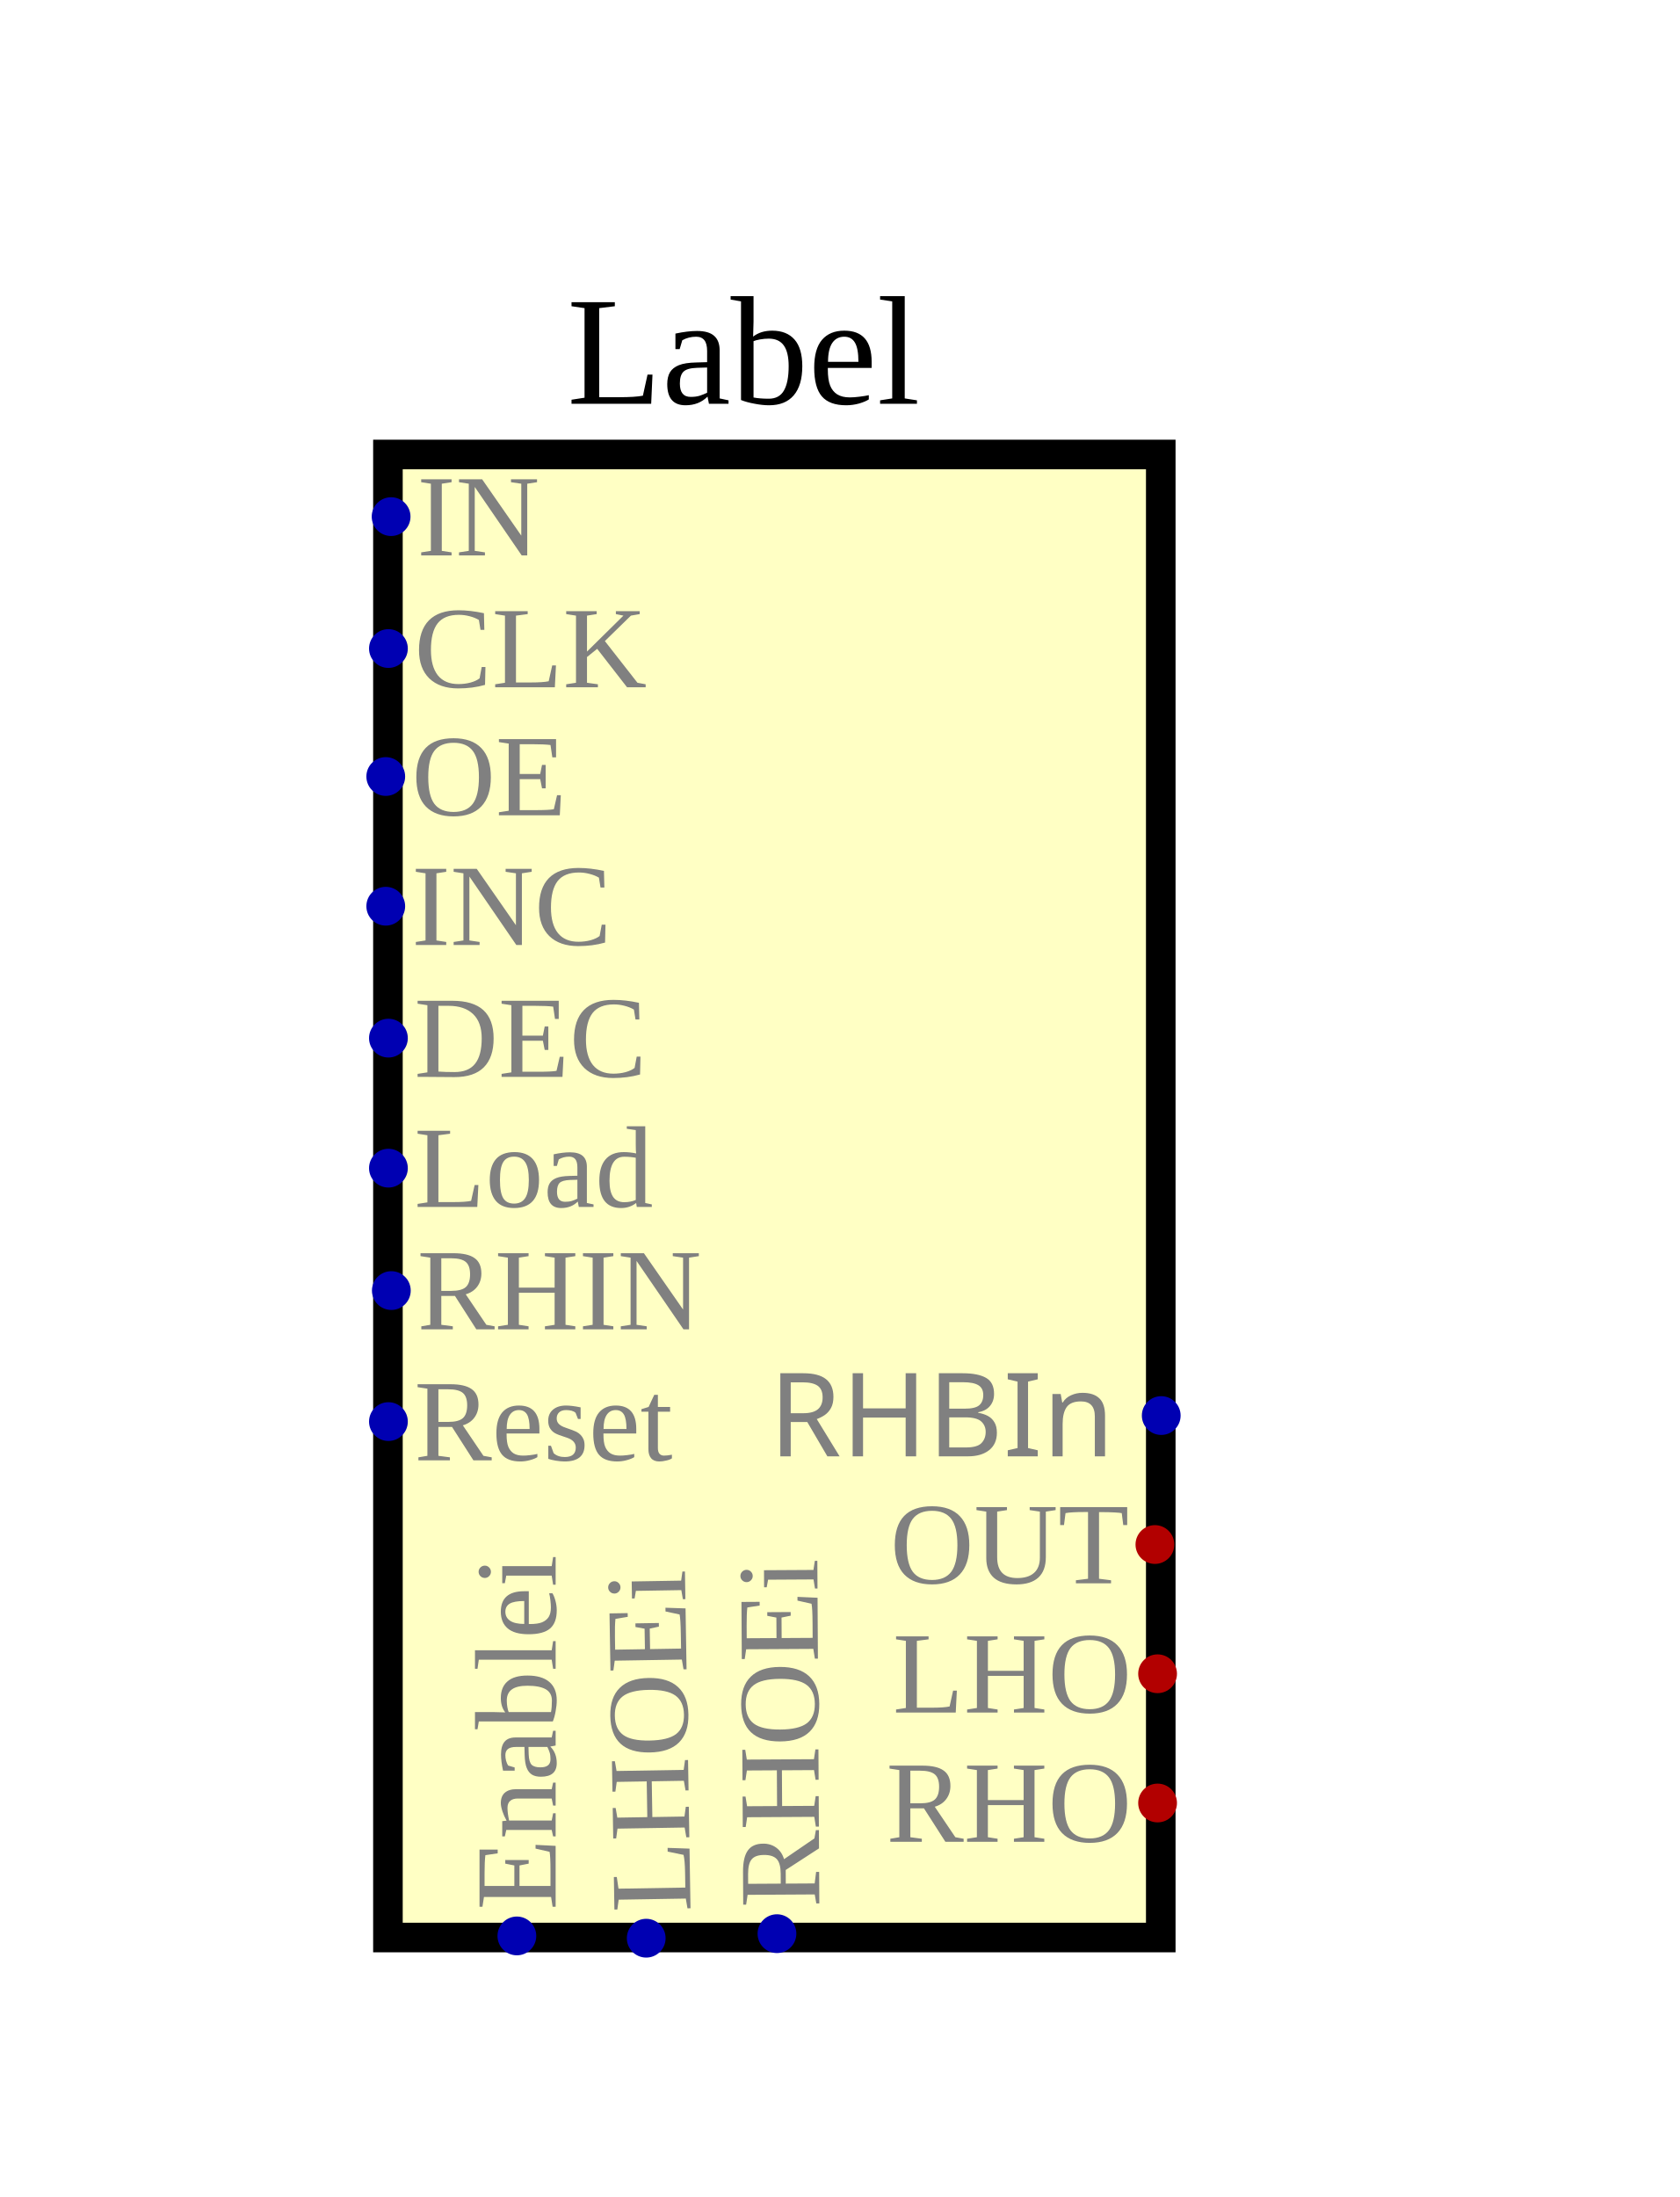
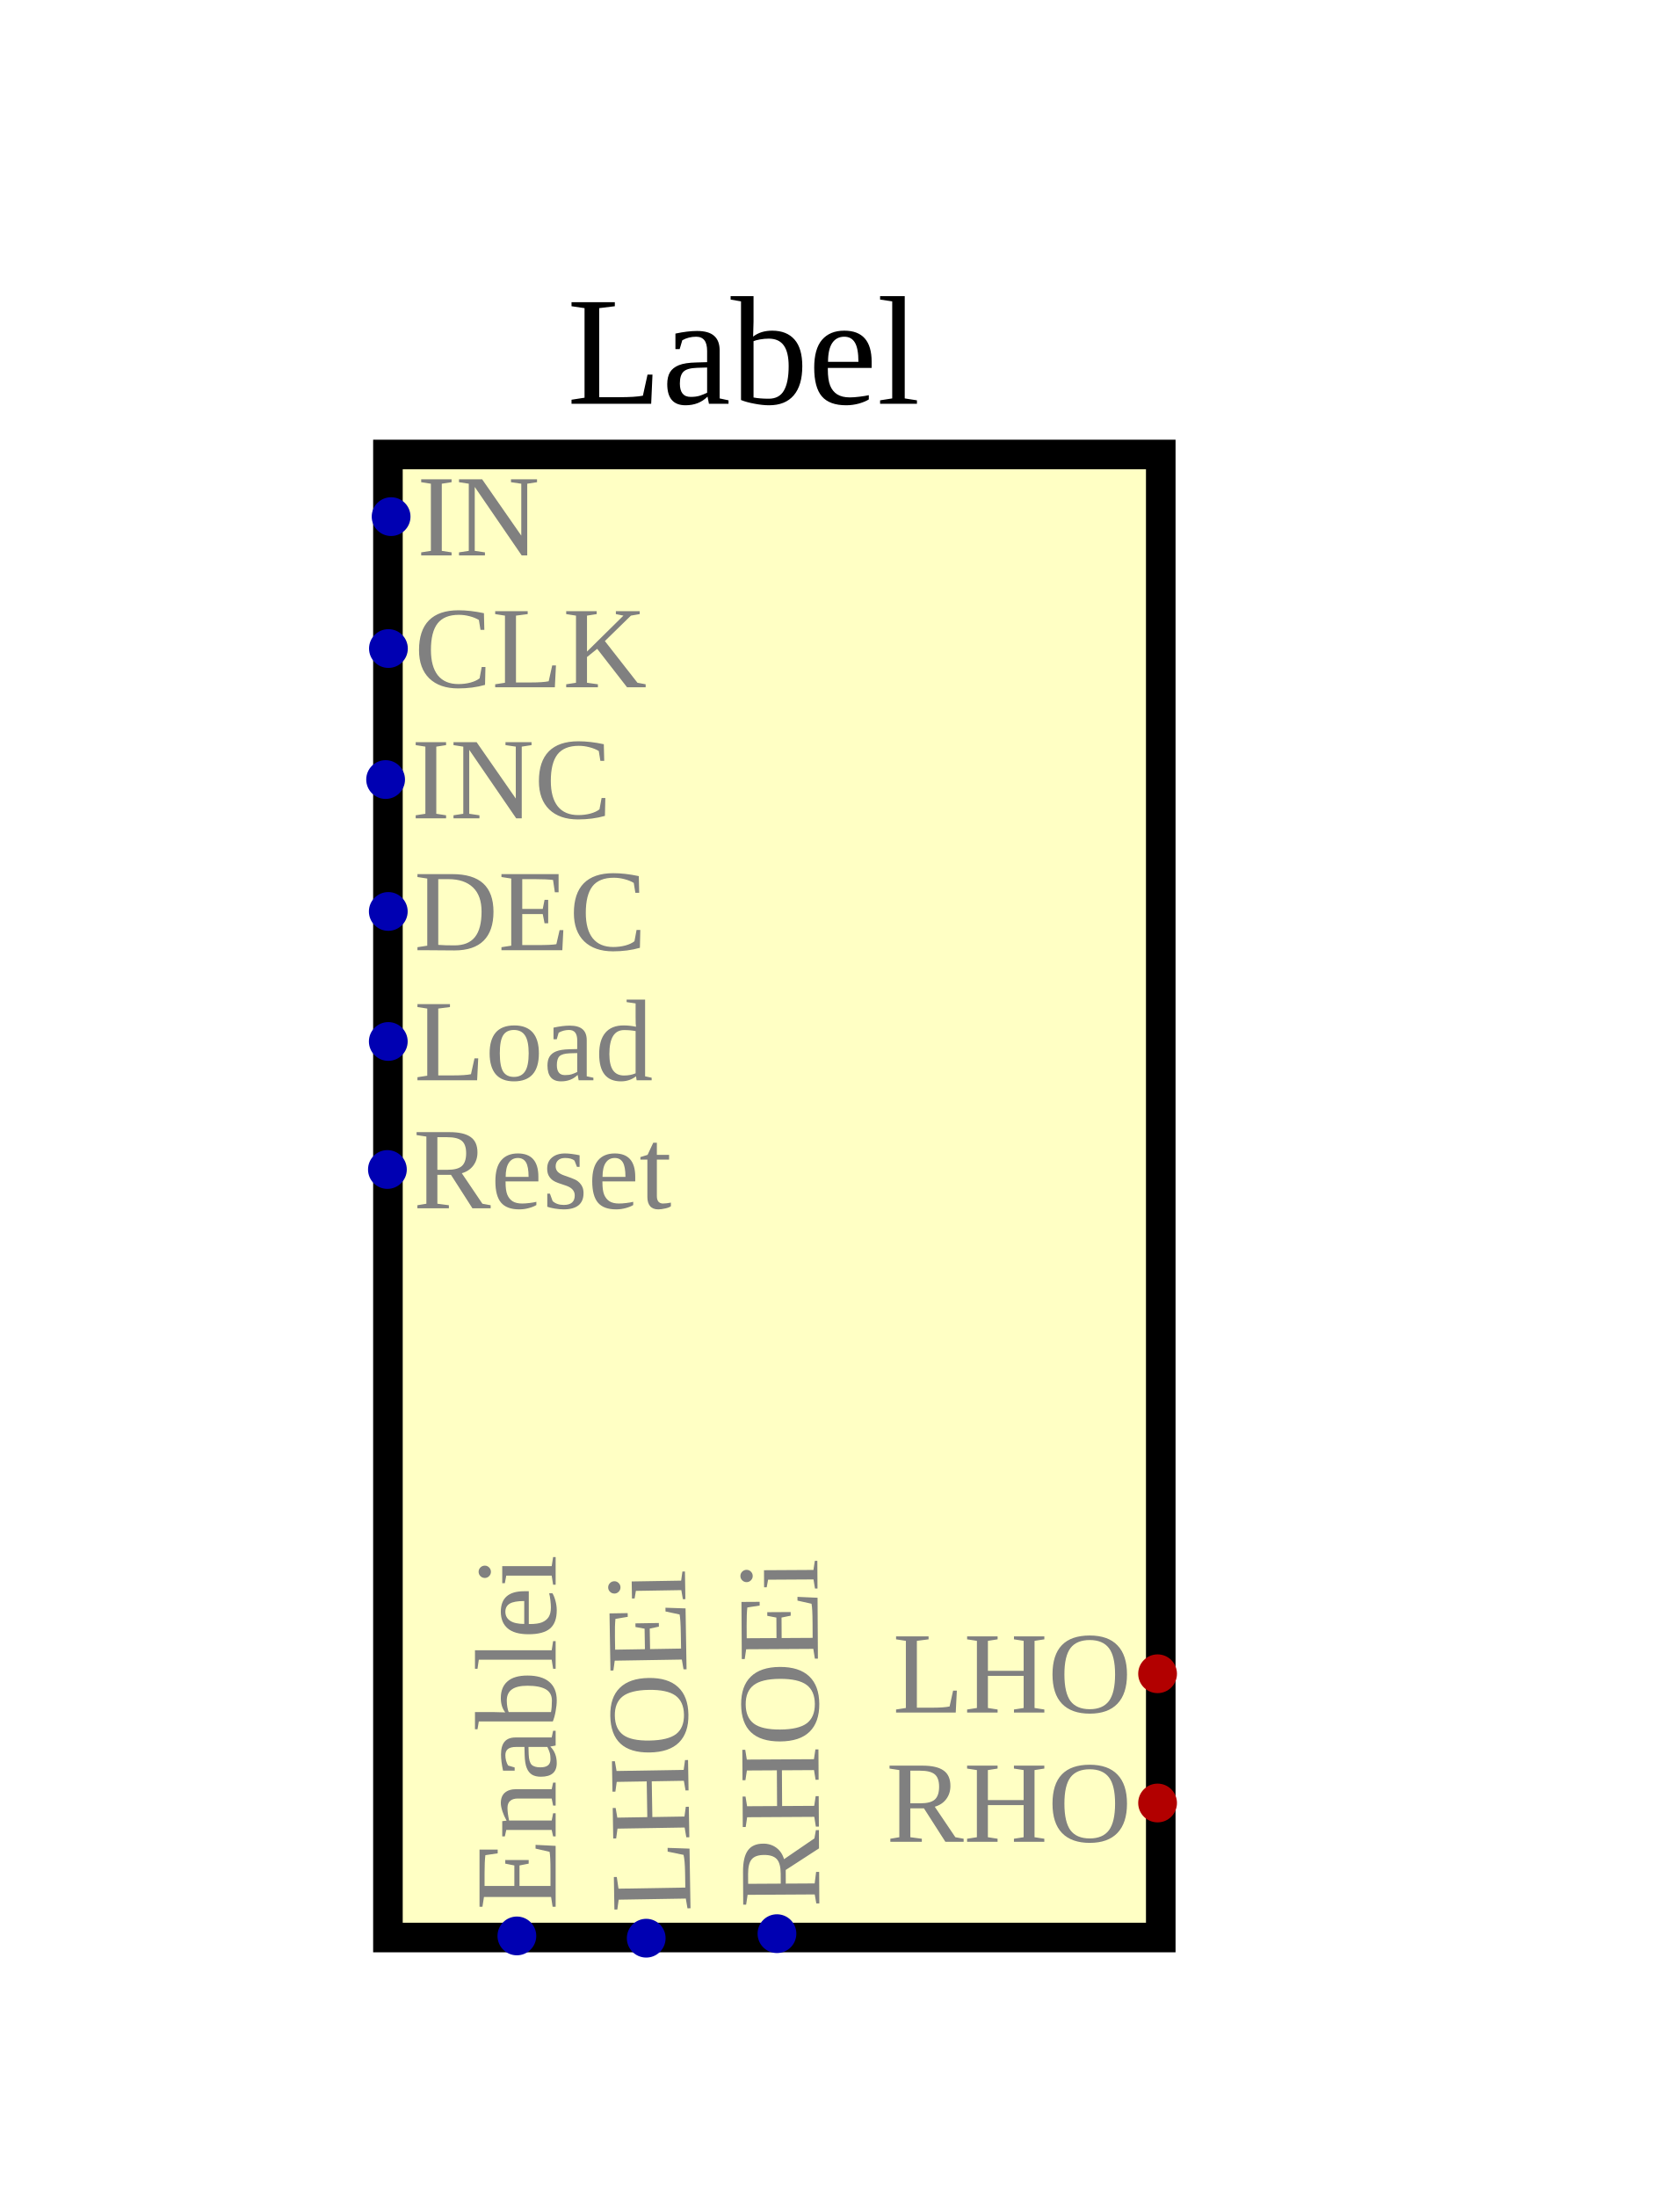
<svg xmlns="http://www.w3.org/2000/svg" viewBox="-80 -80 260 340" version="1.1" id="svg13">
  <defs id="defs13" />
  <rect stroke="#000000" stroke-width="4.577" fill="#ffffb4" fill-opacity="0.784" x="-19.956" y="-9.664" width="119.62" height="229.508" id="rect1" />
  <g id="g2-7" transform="rotate(-89.23375,111.332,109.8287)">
    <circle fill="#0000b2" id="pin:LHOEi" cx="0" cy="20" r="3" />
    <text fill="#808080" font-size="18px" x="3.403" y="26.922" id="text2-3" transform="rotate(-1.713754)">LHOEi</text>
  </g>
  <text id="label" fill="#000000" font-size="24px" text-anchor="middle" x="35.091" y="-17.515">Label</text>
-   <g id="g1" transform="translate(-20.29233,40.17052)">
-     <circle fill="#0000b2" id="pin:OE" cx="0" cy="0" r="3" />
-     <text fill="#808080" font-size="18px" x="4" y="6" id="text1">OE</text>
-   </g>
  <g id="g4" transform="translate(-19.46407,-60.04872)">
    <circle fill="#0000b2" id="pin:IN" cx="0" cy="60" r="3" />
    <text fill="#808080" font-size="18px" x="4" y="66" id="text4">IN</text>
  </g>
  <g id="g5" transform="translate(-19.8782,-59.63459)">
    <circle fill="#0000b2" id="pin:CLK" cx="0" cy="80" r="3" />
    <text fill="#808080" font-size="18px" x="4" y="86" id="text5">CLK</text>
  </g>
-   <g id="g6" transform="translate(-20.29233,-39.75639)">
+   <g id="g6" transform="translate(-20.31456,-59.36006)">
    <circle fill="#0000b2" id="pin:INC" cx="0" cy="100" r="3" />
    <text fill="#808080" font-size="18px" x="4" y="106" id="text6">INC</text>
  </g>
-   <g id="g7" transform="translate(-19.8782,-39.34227)">
+   <g id="g7" transform="translate(-19.90043,-58.94593)">
    <circle fill="#0000b2" id="pin:DEC" cx="0" cy="120" r="3" />
    <text fill="#808080" font-size="18px" x="4" y="126" id="text7">DEC</text>
  </g>
-   <g id="g8" transform="translate(-19.8782)">
+   <g id="g8" transform="translate(-20.03641,-39.01252)">
    <circle fill="#0000b2" id="pin:Reset" cx="0" cy="140" r="3" />
    <text fill="#808080" font-size="18px" x="4" y="146" id="text8">Reset</text>
  </g>
-   <g id="g9" transform="translate(-19.8782,-59.22046)">
+   <g id="g9" transform="translate(-19.90043,-78.82413)">
    <circle fill="#0000b2" id="pin:Load" cx="0" cy="160" r="3" />
    <text fill="#808080" font-size="18px" x="4" y="166" id="text9">Load</text>
  </g>
  <g id="g10" transform="rotate(-90,19.79973,199.7977)">
    <circle fill="#0000b2" id="pin:Enablei" cx="0" cy="180" r="3" />
    <text fill="#808080" font-size="18px" x="4" y="186" id="text10">Enablei</text>
-   </g>
-   <g id="g11" transform="translate(-1.242387,159.0256)">
-     <circle fill="#b20000" id="pin:OUT" cx="100" cy="0" r="3" />
-     <text fill="#808080" font-size="18px" text-anchor="end" x="96" y="6" id="text11">OUT</text>
  </g>
  <g id="g12" transform="translate(-0.8282582,159.0256)">
    <circle fill="#b20000" id="pin:LHO" cx="100" cy="20" r="3" />
    <text fill="#808080" font-size="18px" text-anchor="end" x="96" y="26" id="text12">LHO</text>
  </g>
  <g id="g13" transform="translate(-0.8282582,159.0256)">
    <circle fill="#b20000" id="pin:RHO" cx="100" cy="40" r="3" />
    <text fill="#808080" font-size="18px" text-anchor="end" x="96" y="46" id="text13">RHO</text>
  </g>
  <g id="g3" transform="rotate(-89.29508,110.8624,109.2449)">
    <circle fill="#0000b2" id="pin:RHOEi" cx="0" cy="40" r="3" />
    <text fill="#808080" font-size="18px" x="3.28" y="46.58" id="text3" transform="rotate(-1.037295)">RHOEi</text>
  </g>
-   <g id="g11-2" transform="translate(14.11572,-61.24439)">
-     <circle fill="#0000b2" id="pin:RHBusIn" cx="85.621" cy="200.311" r="3" />
-     <text fill="#808080" font-size="18px" x="24.914" y="206.621" id="text11-7" style="font-style:normal;font-variant:normal;font-weight:normal;font-stretch:normal;font-size:18px;font-family:sans-serif;-inkscape-font-specification:'sans-serif, Normal';font-variant-ligatures:normal;font-variant-caps:normal;font-variant-numeric:normal;font-variant-east-asian:normal;fill:#808080">
-       <tspan id="tspan1" x="24.914" y="206.621">RHBIn</tspan>
-     </text>
-   </g>
-   <g id="g12-1" transform="translate(-19.42874,-100.2761)">
-     <circle fill="#0000b2" id="pin:RHIN" cx="0" cy="220" r="3" />
-     <text fill="#808080" font-size="18px" x="4" y="226" id="text12-7">RHIN</text>
-   </g>
</svg>
